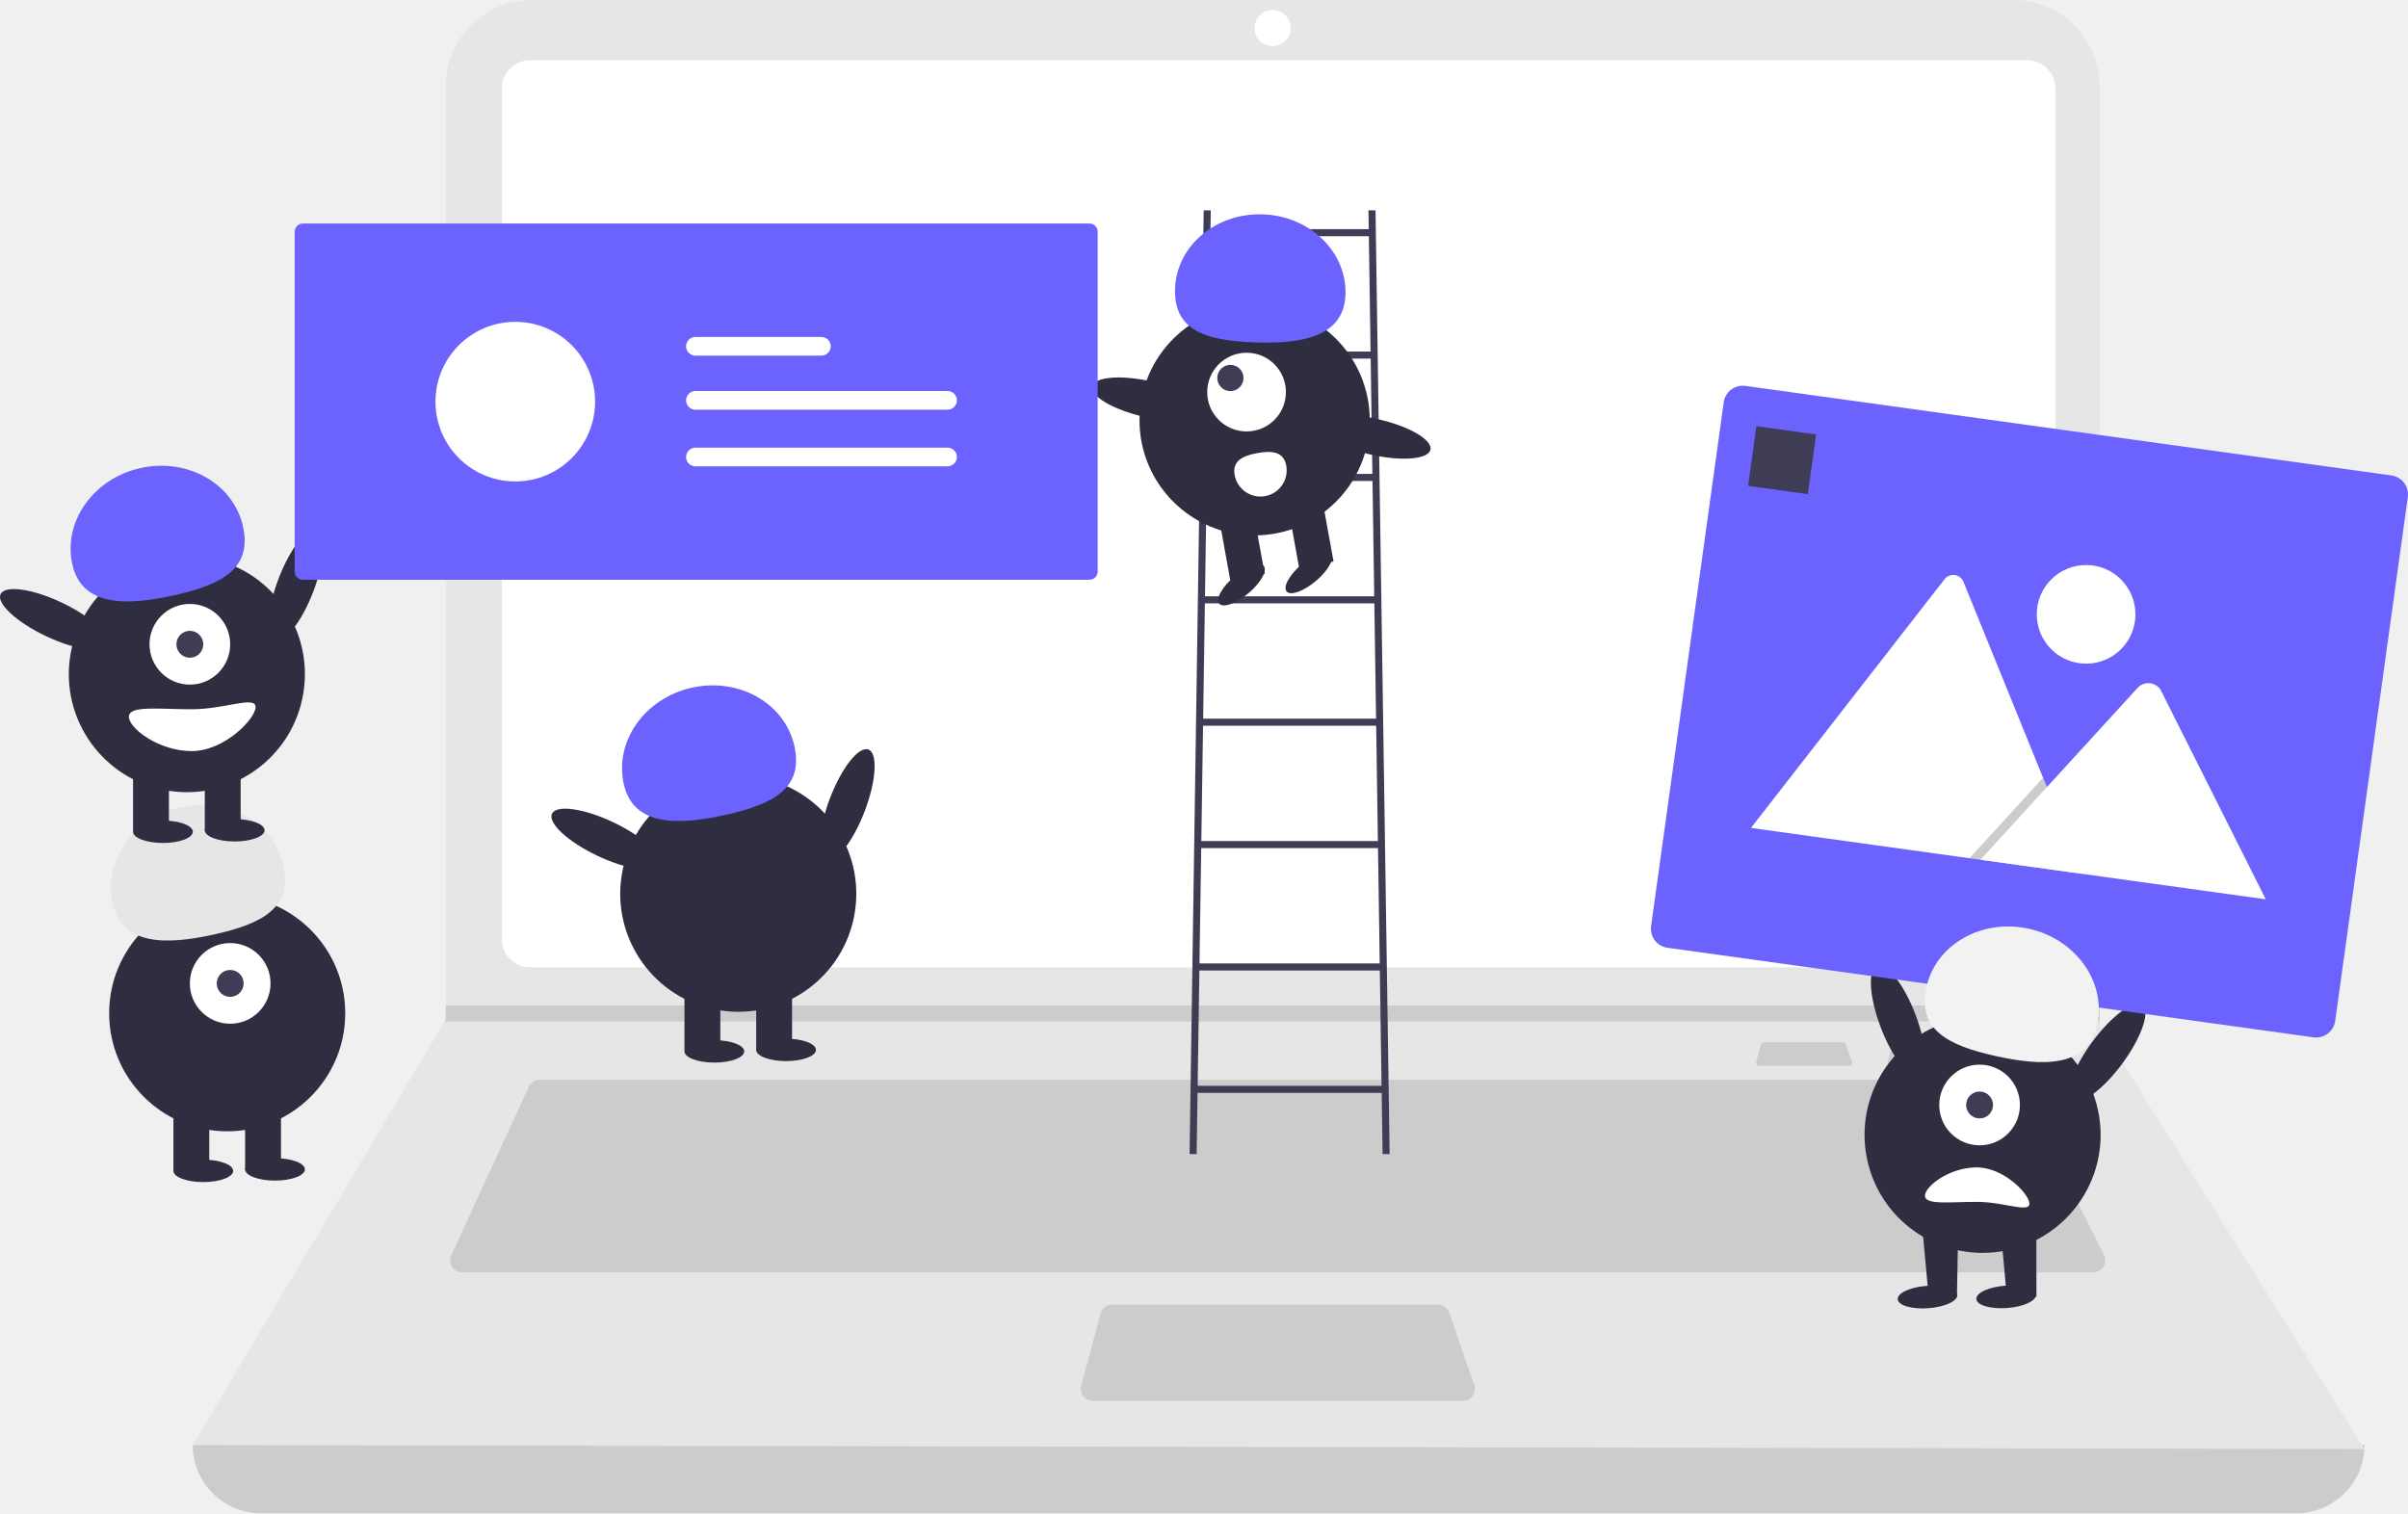
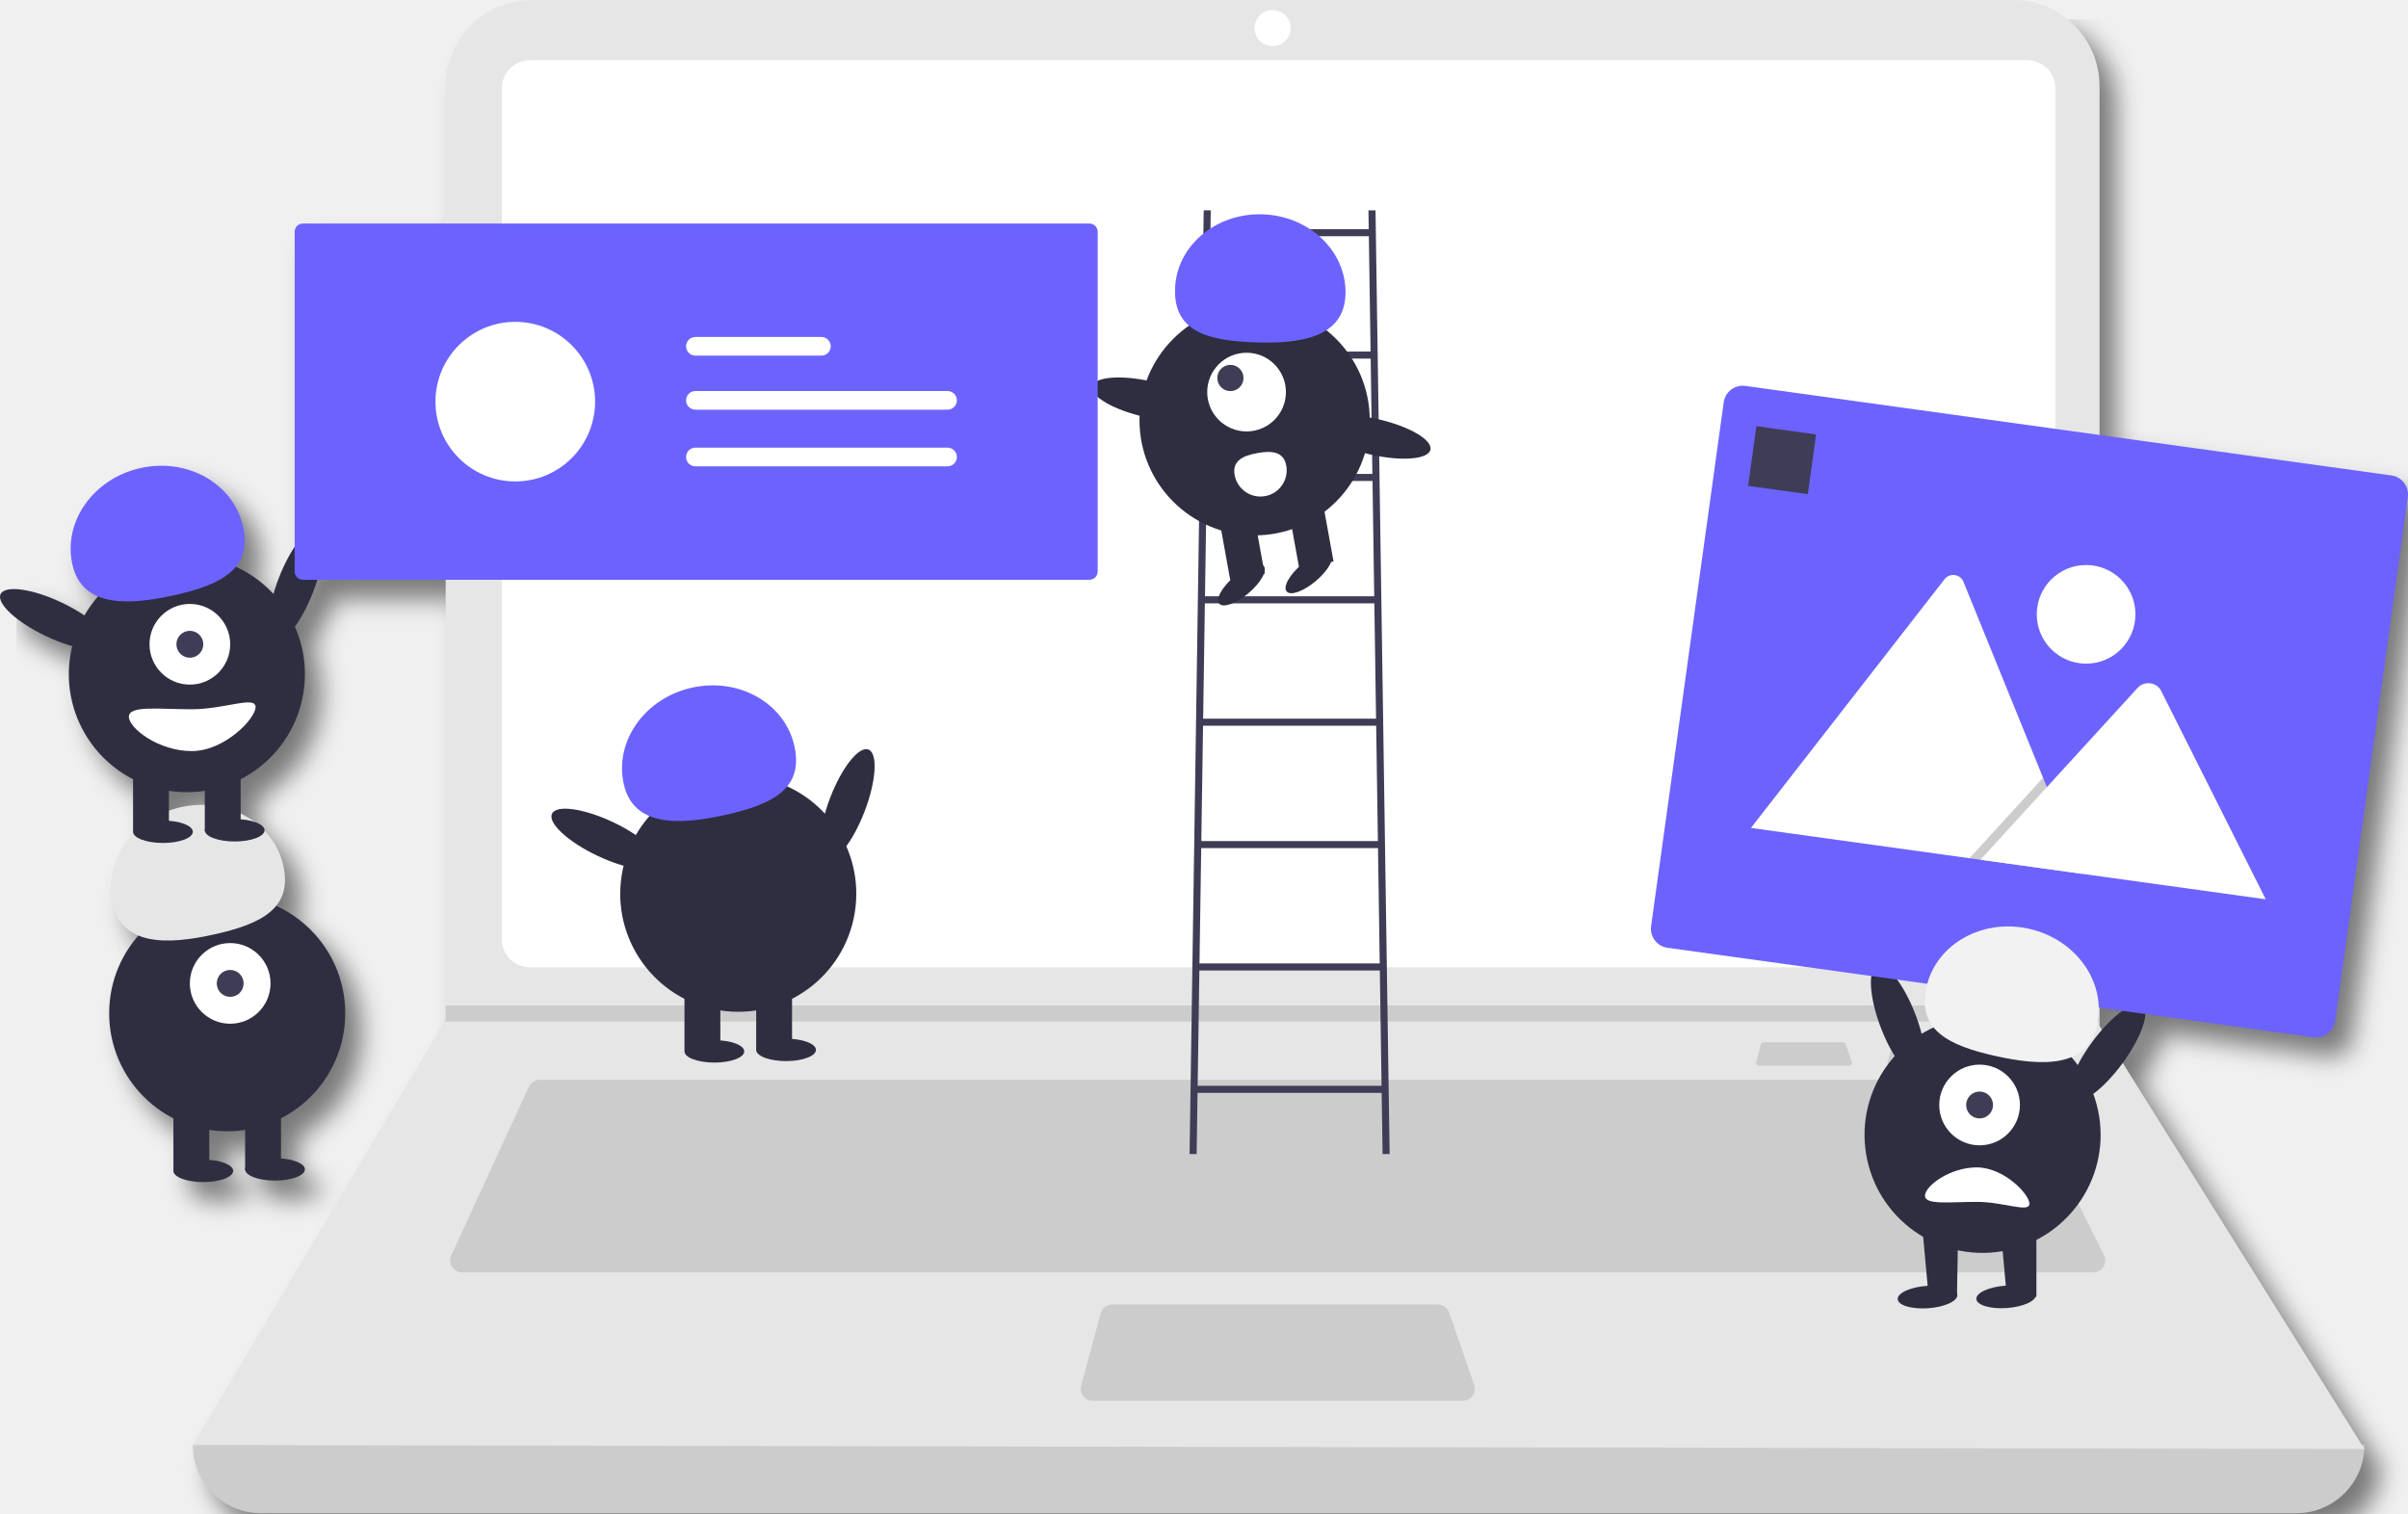
- <svg xmlns="http://www.w3.org/2000/svg" id="f241e7b9-92bc-4a39-8e1f-dd6f59c49ece" data-name="Layer 1" width="878.64" height="552.215" viewBox="0 0 878.64 552.215">
-   <path d="M998.543,726.107H255.909a24.901,24.901,0,0,1-24.901-24.901v0q403.807-46.93,792.435,0v0A24.901,24.901,0,0,1,998.543,726.107Z" transform="translate(-160.6798 -173.8927)" fill="#ccc" />
-   <path d="M1023.444,702.671,231.008,701.206l91.84-154.532.439-.732V205.37a31.475,31.475,0,0,1,31.478-31.478H895.292a31.475,31.475,0,0,1,31.478,31.478v342.915Z" transform="translate(-160.6798 -173.8927)" fill="#e6e6e6" />
-   <path d="M354.048,195.864a10.265,10.265,0,0,0-10.253,10.253V516.647a10.265,10.265,0,0,0,10.253,10.253H900.404a10.266,10.266,0,0,0,10.253-10.253V206.117a10.265,10.265,0,0,0-10.253-10.253Z" transform="translate(-160.6798 -173.8927)" fill="#fff" />
-   <path d="M357.639,567.913a4.406,4.406,0,0,0-3.992,2.558l-28.299,61.52a4.394,4.394,0,0,0,3.992,6.231H924.45a4.394,4.394,0,0,0,3.929-6.36l-30.76-61.52a4.372,4.372,0,0,0-3.929-2.429Z" transform="translate(-160.6798 -173.8927)" fill="#ccc" />
-   <circle cx="464.349" cy="10.253" r="6.591" fill="#fff" />
-   <path d="M566.534,649.94a4.401,4.401,0,0,0-4.243,3.251l-7.099,26.366a4.394,4.394,0,0,0,4.243,5.537H694.433a4.393,4.393,0,0,0,4.151-5.832l-9.126-26.366a4.397,4.397,0,0,0-4.153-2.957Z" transform="translate(-160.6798 -173.8927)" fill="#ccc" />
-   <polygon points="766.09 366.922 766.09 372.782 162.169 372.782 162.623 372.049 162.623 366.922 766.09 366.922" fill="#ccc" />
-   <path d="M852.227,554.237a1.072,1.072,0,0,0-1.033.792l-1.729,6.42a1.07,1.07,0,0,0,1.033,1.348H883.372a1.07,1.07,0,0,0,1.011-1.42l-2.222-6.42a1.071,1.071,0,0,0-1.011-.72Z" transform="translate(-160.6798 -173.8927)" fill="#ccc" />
-   <path d="M804.227,554.237a1.072,1.072,0,0,0-1.033.792l-1.729,6.42a1.07,1.07,0,0,0,1.033,1.348H835.372a1.07,1.07,0,0,0,1.011-1.42l-2.222-6.42a1.071,1.071,0,0,0-1.011-.72Z" transform="translate(-160.6798 -173.8927)" fill="#ccc" />
-   <path d="M665.161,595.032h2.576l-5.153-344.388h-2.576l.103,6.871H602.364l.103-6.871h-2.576l-5.153,344.388h2.576l.334-22.329h67.179Zm-3.714-248.2H601.028l.63-42.082h59.16Zm.039,2.576.63,42.082h-61.756l.63-42.082Zm.668,44.659.63,42.082H599.691l.63-42.082Zm.668,44.659.63,42.082H599.023l.63-42.082Zm.668,44.659.63,42.082H598.355l.63-42.082ZM660.15,260.091l.63,42.082H601.696l.63-42.082ZM597.687,570.126l.63-42.082h65.842l.63,42.082Z" transform="translate(-160.6798 -173.8927)" fill="#3f3d56" />
-   <circle cx="457.794" cy="153.358" r="42.012" fill="#2f2e41" />
-   <rect x="632.562" y="357.238" width="12.763" height="22.867" transform="translate(-216.1336 -54.17899) rotate(-10.26106)" fill="#2f2e41" />
-   <rect x="607.444" y="361.785" width="12.763" height="22.867" transform="translate(-217.3453 -58.58065) rotate(-10.26106)" fill="#2f2e41" />
-   <ellipse cx="613.672" cy="387.298" rx="10.636" ry="3.989" transform="translate(-265.6056 314.4538) rotate(-40.26106)" fill="#2f2e41" />
-   <ellipse cx="638.267" cy="382.846" rx="10.636" ry="3.989" transform="translate(-256.9018 329.2941) rotate(-40.26106)" fill="#2f2e41" />
-   <circle cx="454.853" cy="143.081" r="14.359" fill="#fff" />
-   <circle cx="448.952" cy="137.934" r="4.786" fill="#3f3d56" />
-   <path d="M651.616,281.545c.632-15.554-12.773-28.728-29.941-29.425s-31.597,11.346-32.229,26.9,11.302,19.087,28.47,19.785S650.984,297.099,651.616,281.545Z" transform="translate(-160.6798 -173.8927)" fill="#6c63ff" />
-   <ellipse cx="579.682" cy="319.596" rx="6.594" ry="21.006" transform="translate(-22.02934 639.3272) rotate(-77.0899)" fill="#2f2e41" />
-   <ellipse cx="662.15" cy="333.311" rx="6.594" ry="21.006" transform="translate(28.6462 730.3615) rotate(-77.0899)" fill="#2f2e41" />
-   <path d="M630.013,343.807a9.572,9.572,0,1,1-18.835,3.429l-.003-.018c-.942-5.202,3.08-7.043,8.283-7.985S629.071,338.605,630.013,343.807Z" transform="translate(-160.6798 -173.8927)" fill="#fff" />
-   <ellipse cx="469.866" cy="467.526" rx="21.534" ry="6.76" transform="translate(-295.2829 565.6119) rotate(-69.08217)" fill="#2f2e41" />
-   <circle cx="430.059" cy="500.048" r="43.067" transform="translate(-293.1005 670.5622) rotate(-80.78252)" fill="#2f2e41" />
-   <rect x="249.753" y="359.955" width="13.084" height="23.442" fill="#2f2e41" />
-   <rect x="275.921" y="359.955" width="13.084" height="23.442" fill="#2f2e41" />
-   <ellipse cx="260.656" cy="383.67" rx="10.903" ry="4.089" fill="#2f2e41" />
-   <ellipse cx="286.824" cy="383.125" rx="10.903" ry="4.089" fill="#2f2e41" />
-   <path d="M388.282,459.997c-3.477-15.574,7.639-31.31,24.829-35.149s33.944,5.675,37.422,21.249-7.915,21.318-25.105,25.156S391.759,475.571,388.282,459.997Z" transform="translate(-160.6798 -173.8927)" fill="#6c63ff" />
-   <ellipse cx="381.55" cy="480.065" rx="6.76" ry="21.534" transform="translate(-376.387 445.1919) rotate(-64.62574)" fill="#2f2e41" />
-   <circle cx="82.901" cy="369.763" r="43.067" fill="#2f2e41" />
-   <rect x="63.275" y="403.563" width="13.084" height="23.442" fill="#2f2e41" />
-   <rect x="89.443" y="403.563" width="13.084" height="23.442" fill="#2f2e41" />
-   <ellipse cx="74.178" cy="427.277" rx="10.903" ry="4.089" fill="#2f2e41" />
-   <ellipse cx="100.346" cy="426.732" rx="10.903" ry="4.089" fill="#2f2e41" />
-   <circle cx="83.991" cy="358.86" r="14.719" fill="#fff" />
-   <circle cx="83.991" cy="358.86" r="4.906" fill="#3f3d56" />
-   <path d="M201.804,503.604c-3.477-15.574,7.639-31.31,24.829-35.149s33.944,5.675,37.422,21.249-7.915,21.318-25.105,25.156S205.281,519.178,201.804,503.604Z" transform="translate(-160.6798 -173.8927)" fill="#e6e6e6" />
-   <ellipse cx="268.669" cy="387.383" rx="21.534" ry="6.76" transform="translate(-349.786 326.1453) rotate(-69.08217)" fill="#2f2e41" />
-   <circle cx="228.861" cy="419.905" r="43.067" transform="translate(-382.9613 404.6576) rotate(-80.78252)" fill="#2f2e41" />
-   <rect x="48.556" y="279.812" width="13.084" height="23.442" fill="#2f2e41" />
-   <rect x="74.723" y="279.812" width="13.084" height="23.442" fill="#2f2e41" />
-   <ellipse cx="59.459" cy="303.527" rx="10.903" ry="4.089" fill="#2f2e41" />
-   <ellipse cx="85.627" cy="302.982" rx="10.903" ry="4.089" fill="#2f2e41" />
-   <circle cx="69.272" cy="235.11" r="14.719" fill="#fff" />
-   <circle cx="69.272" cy="235.11" r="4.906" fill="#3f3d56" />
-   <path d="M187.085,379.854c-3.477-15.574,7.639-31.31,24.829-35.149s33.944,5.675,37.422,21.249-7.915,21.318-25.105,25.156S190.562,395.428,187.085,379.854Z" transform="translate(-160.6798 -173.8927)" fill="#6c63ff" />
-   <ellipse cx="180.353" cy="399.922" rx="6.76" ry="21.534" transform="translate(-418.9539 217.6053) rotate(-64.62574)" fill="#2f2e41" />
-   <path d="M207.707,435.442c0,4.215,10.853,12.539,22.897,12.539s23.335-11.867,23.335-16.082-11.292.818-23.335.818S207.707,431.227,207.707,435.442Z" transform="translate(-160.6798 -173.8927)" fill="#fff" />
-   <path d="M271.204,255.461a3.003,3.003,0,0,0-3,3v124a3.003,3.003,0,0,0,3,3h287a3.003,3.003,0,0,0,3-3v-124a3.003,3.003,0,0,0-3-3Z" transform="translate(-160.6798 -173.8927)" fill="#6c63ff" />
-   <circle cx="188.018" cy="146.569" r="29.121" fill="#fff" />
-   <path id="b71acdfd-6a55-428e-917a-53f192cb0203" data-name="Path 40" d="M414.423,316.587a3.405,3.405,0,0,0,0,6.81h91.946a3.405,3.405,0,1,0,.112-6.81q-.056-.001-.112,0Z" transform="translate(-160.6798 -173.8927)" fill="#fff" />
-   <path id="ad4fbcfa-41b0-45f9-a593-23b6dc3fe165" data-name="Path 40" d="M414.423,296.86a3.405,3.405,0,0,0,0,6.81H460.339a3.405,3.405,0,1,0,.112-6.81q-.056-.001-.112,0Z" transform="translate(-160.6798 -173.8927)" fill="#fff" />
-   <path id="bce2a7cd-a325-424d-9b3a-f63d1dad5aba" data-name="Path 40" d="M414.423,337.253a3.405,3.405,0,0,0,0,6.81h91.946a3.405,3.405,0,1,0,.112-6.81q-.056-.001-.112,0Z" transform="translate(-160.6798 -173.8927)" fill="#fff" />
-   <ellipse cx="853.282" cy="546.503" rx="6.76" ry="21.534" transform="translate(-299.5601 166.7718) rotate(-20.91783)" fill="#2f2e41" />
-   <circle cx="884.09" cy="588.025" r="43.067" transform="translate(-243.4551 -24.68433) rotate(-9.21747)" fill="#2f2e41" />
-   <polygon points="743.035 447.932 729.952 447.932 732.512 476.005 743.058 473.14 743.035 447.932" fill="#2f2e41" />
-   <polygon points="714.512 448.005 701.428 448.005 703.988 476.078 714.058 473.14 714.512 448.005" fill="#2f2e41" />
-   <ellipse cx="863.998" cy="647.212" rx="10.903" ry="4.089" transform="translate(-205.5736 -109.1681) rotate(-4.18164)" fill="#2f2e41" />
-   <circle cx="722.319" cy="403.229" r="14.719" fill="#fff" />
-   <circle cx="722.319" cy="403.229" r="4.906" fill="#3f3d56" />
-   <ellipse cx="929.598" cy="558.041" rx="21.534" ry="6.76" transform="translate(-232.2512 800.3487) rotate(-53.5499)" fill="#2f2e41" />
-   <path d="M863.077,610.231c0-3.474,8.945-10.334,18.871-10.334s19.232,9.78,19.232,13.254-9.307-.674-19.232-.674S863.077,613.705,863.077,610.231Z" transform="translate(-160.6798 -173.8927)" fill="#fff" />
-   <path d="M1004.857,552.434,769.111,519.753a7.008,7.008,0,0,1-5.972-7.895l26.502-191.172a7.008,7.008,0,0,1,7.895-5.972l235.746,32.681a7.008,7.008,0,0,1,5.972,7.895L1012.751,546.462A7.008,7.008,0,0,1,1004.857,552.434Z" transform="translate(-160.6798 -173.8927)" fill="#6c63ff" />
-   <path d="M920.402,492.772,800.048,476.088a2.477,2.477,0,0,1-.445-.098l70.591-90.706a4.024,4.024,0,0,1,6.938.962l29.029,71.462,1.391,3.42Z" transform="translate(-160.6798 -173.8927)" fill="#fff" />
-   <polygon points="759.722 318.879 718.63 313.183 742.864 286.679 744.609 284.77 745.481 283.815 746.872 287.235 759.722 318.879" opacity="0.2" style="isolation:isolate" />
-   <path d="M987.415,502.062,883.318,487.631l24.234-26.504,1.744-1.909,31.579-34.54a5.37,5.37,0,0,1,7.961.622,4.796,4.796,0,0,1,.313.524Z" transform="translate(-160.6798 -173.8927)" fill="#fff" />
-   <circle cx="761.186" cy="224.184" r="18" fill="#fff" />
-   <rect x="799.941" y="330.812" width="22" height="22" transform="matrix(0.99053, 0.13732, -0.13732, 0.99053, -106.062, -282.0096)" fill="#3f3d56" />
-   <path d="M925.866,547.973c3.477-15.574-7.639-31.31-24.829-35.149s-33.944,5.675-37.422,21.249,7.915,21.318,25.105,25.156S922.389,563.547,925.866,547.973Z" transform="translate(-160.6798 -173.8927)" fill="#f2f2f2" />
-   <ellipse cx="892.69" cy="647.142" rx="10.903" ry="4.089" transform="translate(-205.4922 -107.0761) rotate(-4.18164)" fill="#2f2e41" />
+ <svg xmlns="http://www.w3.org/2000/svg" version="1.1" viewBox="0 0 878.64 552.215" height="552.215" width="878.64" data-name="Layer 1" id="f241e7b9-92bc-4a39-8e1f-dd6f59c49ece">
+   <defs id="defs1141">
+     <filter id="filter2067" style="color-interpolation-filters:sRGB;">
+       <feFlood id="feFlood2057" result="flood" flood-color="rgb(0,0,0)" flood-opacity="0.498" />
+       <feComposite id="feComposite2059" result="composite1" operator="in" in2="SourceGraphic" in="flood" />
+       <feGaussianBlur id="feGaussianBlur2061" result="blur" stdDeviation="4.5" in="composite1" />
+       <feOffset id="feOffset2063" result="offset" dy="7" dx="6" />
+       <feComposite id="feComposite2065" result="composite2" operator="over" in2="offset" in="SourceGraphic" />
+     </filter>
+   </defs>
+   <g style="filter:url(#filter2067)" id="g2055">
+     <path d="M998.543,726.107H255.909a24.901,24.901,0,0,1-24.901-24.901v0q403.807-46.93,792.435,0v0A24.901,24.901,0,0,1,998.543,726.107Z" transform="translate(-160.6798 -173.8927)" fill="#ccc" id="path1001" />
+     <path d="M1023.444,702.671,231.008,701.206l91.84-154.532.439-.732V205.37a31.475,31.475,0,0,1,31.478-31.478H895.292a31.475,31.475,0,0,1,31.478,31.478v342.915Z" transform="translate(-160.6798 -173.8927)" fill="#e6e6e6" id="path1003" />
+     <path d="M354.048,195.864a10.265,10.265,0,0,0-10.253,10.253V516.647a10.265,10.265,0,0,0,10.253,10.253H900.404a10.266,10.266,0,0,0,10.253-10.253V206.117a10.265,10.265,0,0,0-10.253-10.253Z" transform="translate(-160.6798 -173.8927)" fill="#fff" id="path1005" />
+     <path d="M357.639,567.913a4.406,4.406,0,0,0-3.992,2.558l-28.299,61.52a4.394,4.394,0,0,0,3.992,6.231H924.45a4.394,4.394,0,0,0,3.929-6.36l-30.76-61.52a4.372,4.372,0,0,0-3.929-2.429Z" transform="translate(-160.6798 -173.8927)" fill="#ccc" id="path1007" />
+     <circle cx="464.349" cy="10.253" r="6.591" fill="#fff" id="circle1009" />
+     <path d="M566.534,649.94a4.401,4.401,0,0,0-4.243,3.251l-7.099,26.366a4.394,4.394,0,0,0,4.243,5.537H694.433a4.393,4.393,0,0,0,4.151-5.832l-9.126-26.366a4.397,4.397,0,0,0-4.153-2.957Z" transform="translate(-160.6798 -173.8927)" fill="#ccc" id="path1011" />
+     <polygon points="766.09 366.922 766.09 372.782 162.169 372.782 162.623 372.049 162.623 366.922 766.09 366.922" fill="#ccc" id="polygon1013" />
+     <path d="M852.227,554.237a1.072,1.072,0,0,0-1.033.792l-1.729,6.42a1.07,1.07,0,0,0,1.033,1.348H883.372a1.07,1.07,0,0,0,1.011-1.42l-2.222-6.42a1.071,1.071,0,0,0-1.011-.72Z" transform="translate(-160.6798 -173.8927)" fill="#ccc" id="path1015" />
+     <path d="M804.227,554.237a1.072,1.072,0,0,0-1.033.792l-1.729,6.42a1.07,1.07,0,0,0,1.033,1.348H835.372a1.07,1.07,0,0,0,1.011-1.42l-2.222-6.42a1.071,1.071,0,0,0-1.011-.72Z" transform="translate(-160.6798 -173.8927)" fill="#ccc" id="path1017" />
+     <path d="M665.161,595.032h2.576l-5.153-344.388h-2.576l.103,6.871H602.364l.103-6.871h-2.576l-5.153,344.388h2.576l.334-22.329h67.179Zm-3.714-248.2H601.028l.63-42.082h59.16Zm.039,2.576.63,42.082h-61.756l.63-42.082Zm.668,44.659.63,42.082H599.691l.63-42.082Zm.668,44.659.63,42.082H599.023l.63-42.082Zm.668,44.659.63,42.082H598.355l.63-42.082ZM660.15,260.091l.63,42.082H601.696l.63-42.082ZM597.687,570.126l.63-42.082h65.842l.63,42.082Z" transform="translate(-160.6798 -173.8927)" fill="#3f3d56" id="path1019" />
+     <circle cx="457.794" cy="153.358" r="42.012" fill="#2f2e41" id="circle1021" />
+     <rect x="632.562" y="357.238" width="12.763" height="22.867" transform="translate(-216.1336 -54.17899) rotate(-10.26106)" fill="#2f2e41" id="rect1023" />
+     <rect x="607.444" y="361.785" width="12.763" height="22.867" transform="translate(-217.3453 -58.58065) rotate(-10.26106)" fill="#2f2e41" id="rect1025" />
+     <ellipse cx="613.672" cy="387.298" rx="10.636" ry="3.989" transform="translate(-265.6056 314.4538) rotate(-40.26106)" fill="#2f2e41" id="ellipse1027" />
+     <ellipse cx="638.267" cy="382.846" rx="10.636" ry="3.989" transform="translate(-256.9018 329.2941) rotate(-40.26106)" fill="#2f2e41" id="ellipse1029" />
+     <circle cx="454.853" cy="143.081" r="14.359" fill="#fff" id="circle1031" />
+     <circle cx="448.952" cy="137.934" r="4.786" fill="#3f3d56" id="circle1033" />
+     <path d="M651.616,281.545c.632-15.554-12.773-28.728-29.941-29.425s-31.597,11.346-32.229,26.9,11.302,19.087,28.47,19.785S650.984,297.099,651.616,281.545Z" transform="translate(-160.6798 -173.8927)" fill="#6c63ff" id="path1035" />
+     <ellipse cx="579.682" cy="319.596" rx="6.594" ry="21.006" transform="translate(-22.02934 639.3272) rotate(-77.0899)" fill="#2f2e41" id="ellipse1037" />
+     <ellipse cx="662.15" cy="333.311" rx="6.594" ry="21.006" transform="translate(28.6462 730.3615) rotate(-77.0899)" fill="#2f2e41" id="ellipse1039" />
+     <path d="M630.013,343.807a9.572,9.572,0,1,1-18.835,3.429l-.003-.018c-.942-5.202,3.08-7.043,8.283-7.985S629.071,338.605,630.013,343.807Z" transform="translate(-160.6798 -173.8927)" fill="#fff" id="path1041" />
+     <ellipse cx="469.866" cy="467.526" rx="21.534" ry="6.76" transform="translate(-295.2829 565.6119) rotate(-69.08217)" fill="#2f2e41" id="ellipse1043" />
+     <circle cx="430.059" cy="500.048" r="43.067" transform="translate(-293.1005 670.5622) rotate(-80.78252)" fill="#2f2e41" id="circle1045" />
+     <rect x="249.753" y="359.955" width="13.084" height="23.442" fill="#2f2e41" id="rect1047" />
+     <rect x="275.921" y="359.955" width="13.084" height="23.442" fill="#2f2e41" id="rect1049" />
+     <ellipse cx="260.656" cy="383.67" rx="10.903" ry="4.089" fill="#2f2e41" id="ellipse1051" />
+     <ellipse cx="286.824" cy="383.125" rx="10.903" ry="4.089" fill="#2f2e41" id="ellipse1053" />
+     <path d="M388.282,459.997c-3.477-15.574,7.639-31.31,24.829-35.149s33.944,5.675,37.422,21.249-7.915,21.318-25.105,25.156S391.759,475.571,388.282,459.997Z" transform="translate(-160.6798 -173.8927)" fill="#6c63ff" id="path1055" />
+     <ellipse cx="381.55" cy="480.065" rx="6.76" ry="21.534" transform="translate(-376.387 445.1919) rotate(-64.62574)" fill="#2f2e41" id="ellipse1057" />
+     <circle cx="82.901" cy="369.763" r="43.067" fill="#2f2e41" id="circle1059" />
+     <rect x="63.275" y="403.563" width="13.084" height="23.442" fill="#2f2e41" id="rect1061" />
+     <rect x="89.443" y="403.563" width="13.084" height="23.442" fill="#2f2e41" id="rect1063" />
+     <ellipse cx="74.178" cy="427.277" rx="10.903" ry="4.089" fill="#2f2e41" id="ellipse1065" />
+     <ellipse cx="100.346" cy="426.732" rx="10.903" ry="4.089" fill="#2f2e41" id="ellipse1067" />
+     <circle cx="83.991" cy="358.86" r="14.719" fill="#fff" id="circle1069" />
+     <circle cx="83.991" cy="358.86" r="4.906" fill="#3f3d56" id="circle1071" />
+     <path d="M201.804,503.604c-3.477-15.574,7.639-31.31,24.829-35.149s33.944,5.675,37.422,21.249-7.915,21.318-25.105,25.156S205.281,519.178,201.804,503.604Z" transform="translate(-160.6798 -173.8927)" fill="#e6e6e6" id="path1073" />
+     <ellipse cx="268.669" cy="387.383" rx="21.534" ry="6.76" transform="translate(-349.786 326.1453) rotate(-69.08217)" fill="#2f2e41" id="ellipse1075" />
+     <circle cx="228.861" cy="419.905" r="43.067" transform="translate(-382.9613 404.6576) rotate(-80.78252)" fill="#2f2e41" id="circle1077" />
+     <rect x="48.556" y="279.812" width="13.084" height="23.442" fill="#2f2e41" id="rect1079" />
+     <rect x="74.723" y="279.812" width="13.084" height="23.442" fill="#2f2e41" id="rect1081" />
+     <ellipse cx="59.459" cy="303.527" rx="10.903" ry="4.089" fill="#2f2e41" id="ellipse1083" />
+     <ellipse cx="85.627" cy="302.982" rx="10.903" ry="4.089" fill="#2f2e41" id="ellipse1085" />
+     <circle cx="69.272" cy="235.11" r="14.719" fill="#fff" id="circle1087" />
+     <circle cx="69.272" cy="235.11" r="4.906" fill="#3f3d56" id="circle1089" />
+     <path d="M187.085,379.854c-3.477-15.574,7.639-31.31,24.829-35.149s33.944,5.675,37.422,21.249-7.915,21.318-25.105,25.156S190.562,395.428,187.085,379.854Z" transform="translate(-160.6798 -173.8927)" fill="#6c63ff" id="path1091" />
+     <ellipse cx="180.353" cy="399.922" rx="6.76" ry="21.534" transform="translate(-418.9539 217.6053) rotate(-64.62574)" fill="#2f2e41" id="ellipse1093" />
+     <path d="M207.707,435.442c0,4.215,10.853,12.539,22.897,12.539s23.335-11.867,23.335-16.082-11.292.818-23.335.818S207.707,431.227,207.707,435.442Z" transform="translate(-160.6798 -173.8927)" fill="#fff" id="path1095" />
+     <path d="M271.204,255.461a3.003,3.003,0,0,0-3,3v124a3.003,3.003,0,0,0,3,3h287a3.003,3.003,0,0,0,3-3v-124a3.003,3.003,0,0,0-3-3Z" transform="translate(-160.6798 -173.8927)" fill="#6c63ff" id="path1097" />
+     <circle cx="188.018" cy="146.569" r="29.121" fill="#fff" id="circle1099" />
+     <path id="b71acdfd-6a55-428e-917a-53f192cb0203" data-name="Path 40" d="M414.423,316.587a3.405,3.405,0,0,0,0,6.81h91.946a3.405,3.405,0,1,0,.112-6.81q-.056-.001-.112,0Z" transform="translate(-160.6798 -173.8927)" fill="#fff" />
+     <path id="ad4fbcfa-41b0-45f9-a593-23b6dc3fe165" data-name="Path 40" d="M414.423,296.86a3.405,3.405,0,0,0,0,6.81H460.339a3.405,3.405,0,1,0,.112-6.81q-.056-.001-.112,0Z" transform="translate(-160.6798 -173.8927)" fill="#fff" />
+     <path id="bce2a7cd-a325-424d-9b3a-f63d1dad5aba" data-name="Path 40" d="M414.423,337.253a3.405,3.405,0,0,0,0,6.81h91.946a3.405,3.405,0,1,0,.112-6.81q-.056-.001-.112,0Z" transform="translate(-160.6798 -173.8927)" fill="#fff" />
+     <ellipse cx="853.282" cy="546.503" rx="6.76" ry="21.534" transform="translate(-299.5601 166.7718) rotate(-20.91783)" fill="#2f2e41" id="ellipse1104" />
+     <circle cx="884.09" cy="588.025" r="43.067" transform="translate(-243.4551 -24.68433) rotate(-9.21747)" fill="#2f2e41" id="circle1106" />
+     <polygon points="743.035 447.932 729.952 447.932 732.512 476.005 743.058 473.14 743.035 447.932" fill="#2f2e41" id="polygon1108" />
+     <polygon points="714.512 448.005 701.428 448.005 703.988 476.078 714.058 473.14 714.512 448.005" fill="#2f2e41" id="polygon1110" />
+     <ellipse cx="863.998" cy="647.212" rx="10.903" ry="4.089" transform="translate(-205.5736 -109.1681) rotate(-4.18164)" fill="#2f2e41" id="ellipse1112" />
+     <circle cx="722.319" cy="403.229" r="14.719" fill="#fff" id="circle1114" />
+     <circle cx="722.319" cy="403.229" r="4.906" fill="#3f3d56" id="circle1116" />
+     <ellipse cx="929.598" cy="558.041" rx="21.534" ry="6.76" transform="translate(-232.2512 800.3487) rotate(-53.5499)" fill="#2f2e41" id="ellipse1118" />
+     <path d="M863.077,610.231c0-3.474,8.945-10.334,18.871-10.334s19.232,9.78,19.232,13.254-9.307-.674-19.232-.674S863.077,613.705,863.077,610.231Z" transform="translate(-160.6798 -173.8927)" fill="#fff" id="path1120" />
+     <path d="M1004.857,552.434,769.111,519.753a7.008,7.008,0,0,1-5.972-7.895l26.502-191.172a7.008,7.008,0,0,1,7.895-5.972l235.746,32.681a7.008,7.008,0,0,1,5.972,7.895L1012.751,546.462A7.008,7.008,0,0,1,1004.857,552.434Z" transform="translate(-160.6798 -173.8927)" fill="#6c63ff" id="path1122" />
+     <path d="M920.402,492.772,800.048,476.088a2.477,2.477,0,0,1-.445-.098l70.591-90.706a4.024,4.024,0,0,1,6.938.962l29.029,71.462,1.391,3.42Z" transform="translate(-160.6798 -173.8927)" fill="#fff" id="path1124" />
+     <polygon points="759.722 318.879 718.63 313.183 742.864 286.679 744.609 284.77 745.481 283.815 746.872 287.235 759.722 318.879" opacity="0.2" style="isolation:isolate" id="polygon1126" />
+     <path d="M987.415,502.062,883.318,487.631l24.234-26.504,1.744-1.909,31.579-34.54a5.37,5.37,0,0,1,7.961.622,4.796,4.796,0,0,1,.313.524Z" transform="translate(-160.6798 -173.8927)" fill="#fff" id="path1128" />
+     <circle cx="761.186" cy="224.184" r="18" fill="#fff" id="circle1130" />
+     <rect x="799.941" y="330.812" width="22" height="22" transform="matrix(0.99053, 0.13732, -0.13732, 0.99053, -106.062, -282.0096)" fill="#3f3d56" id="rect1132" />
+     <path d="M925.866,547.973c3.477-15.574-7.639-31.31-24.829-35.149s-33.944,5.675-37.422,21.249,7.915,21.318,25.105,25.156S922.389,563.547,925.866,547.973Z" transform="translate(-160.6798 -173.8927)" fill="#f2f2f2" id="path1134" />
+     <ellipse cx="892.69" cy="647.142" rx="10.903" ry="4.089" transform="translate(-205.4922 -107.0761) rotate(-4.18164)" fill="#2f2e41" id="ellipse1136" />
+   </g>
</svg>
